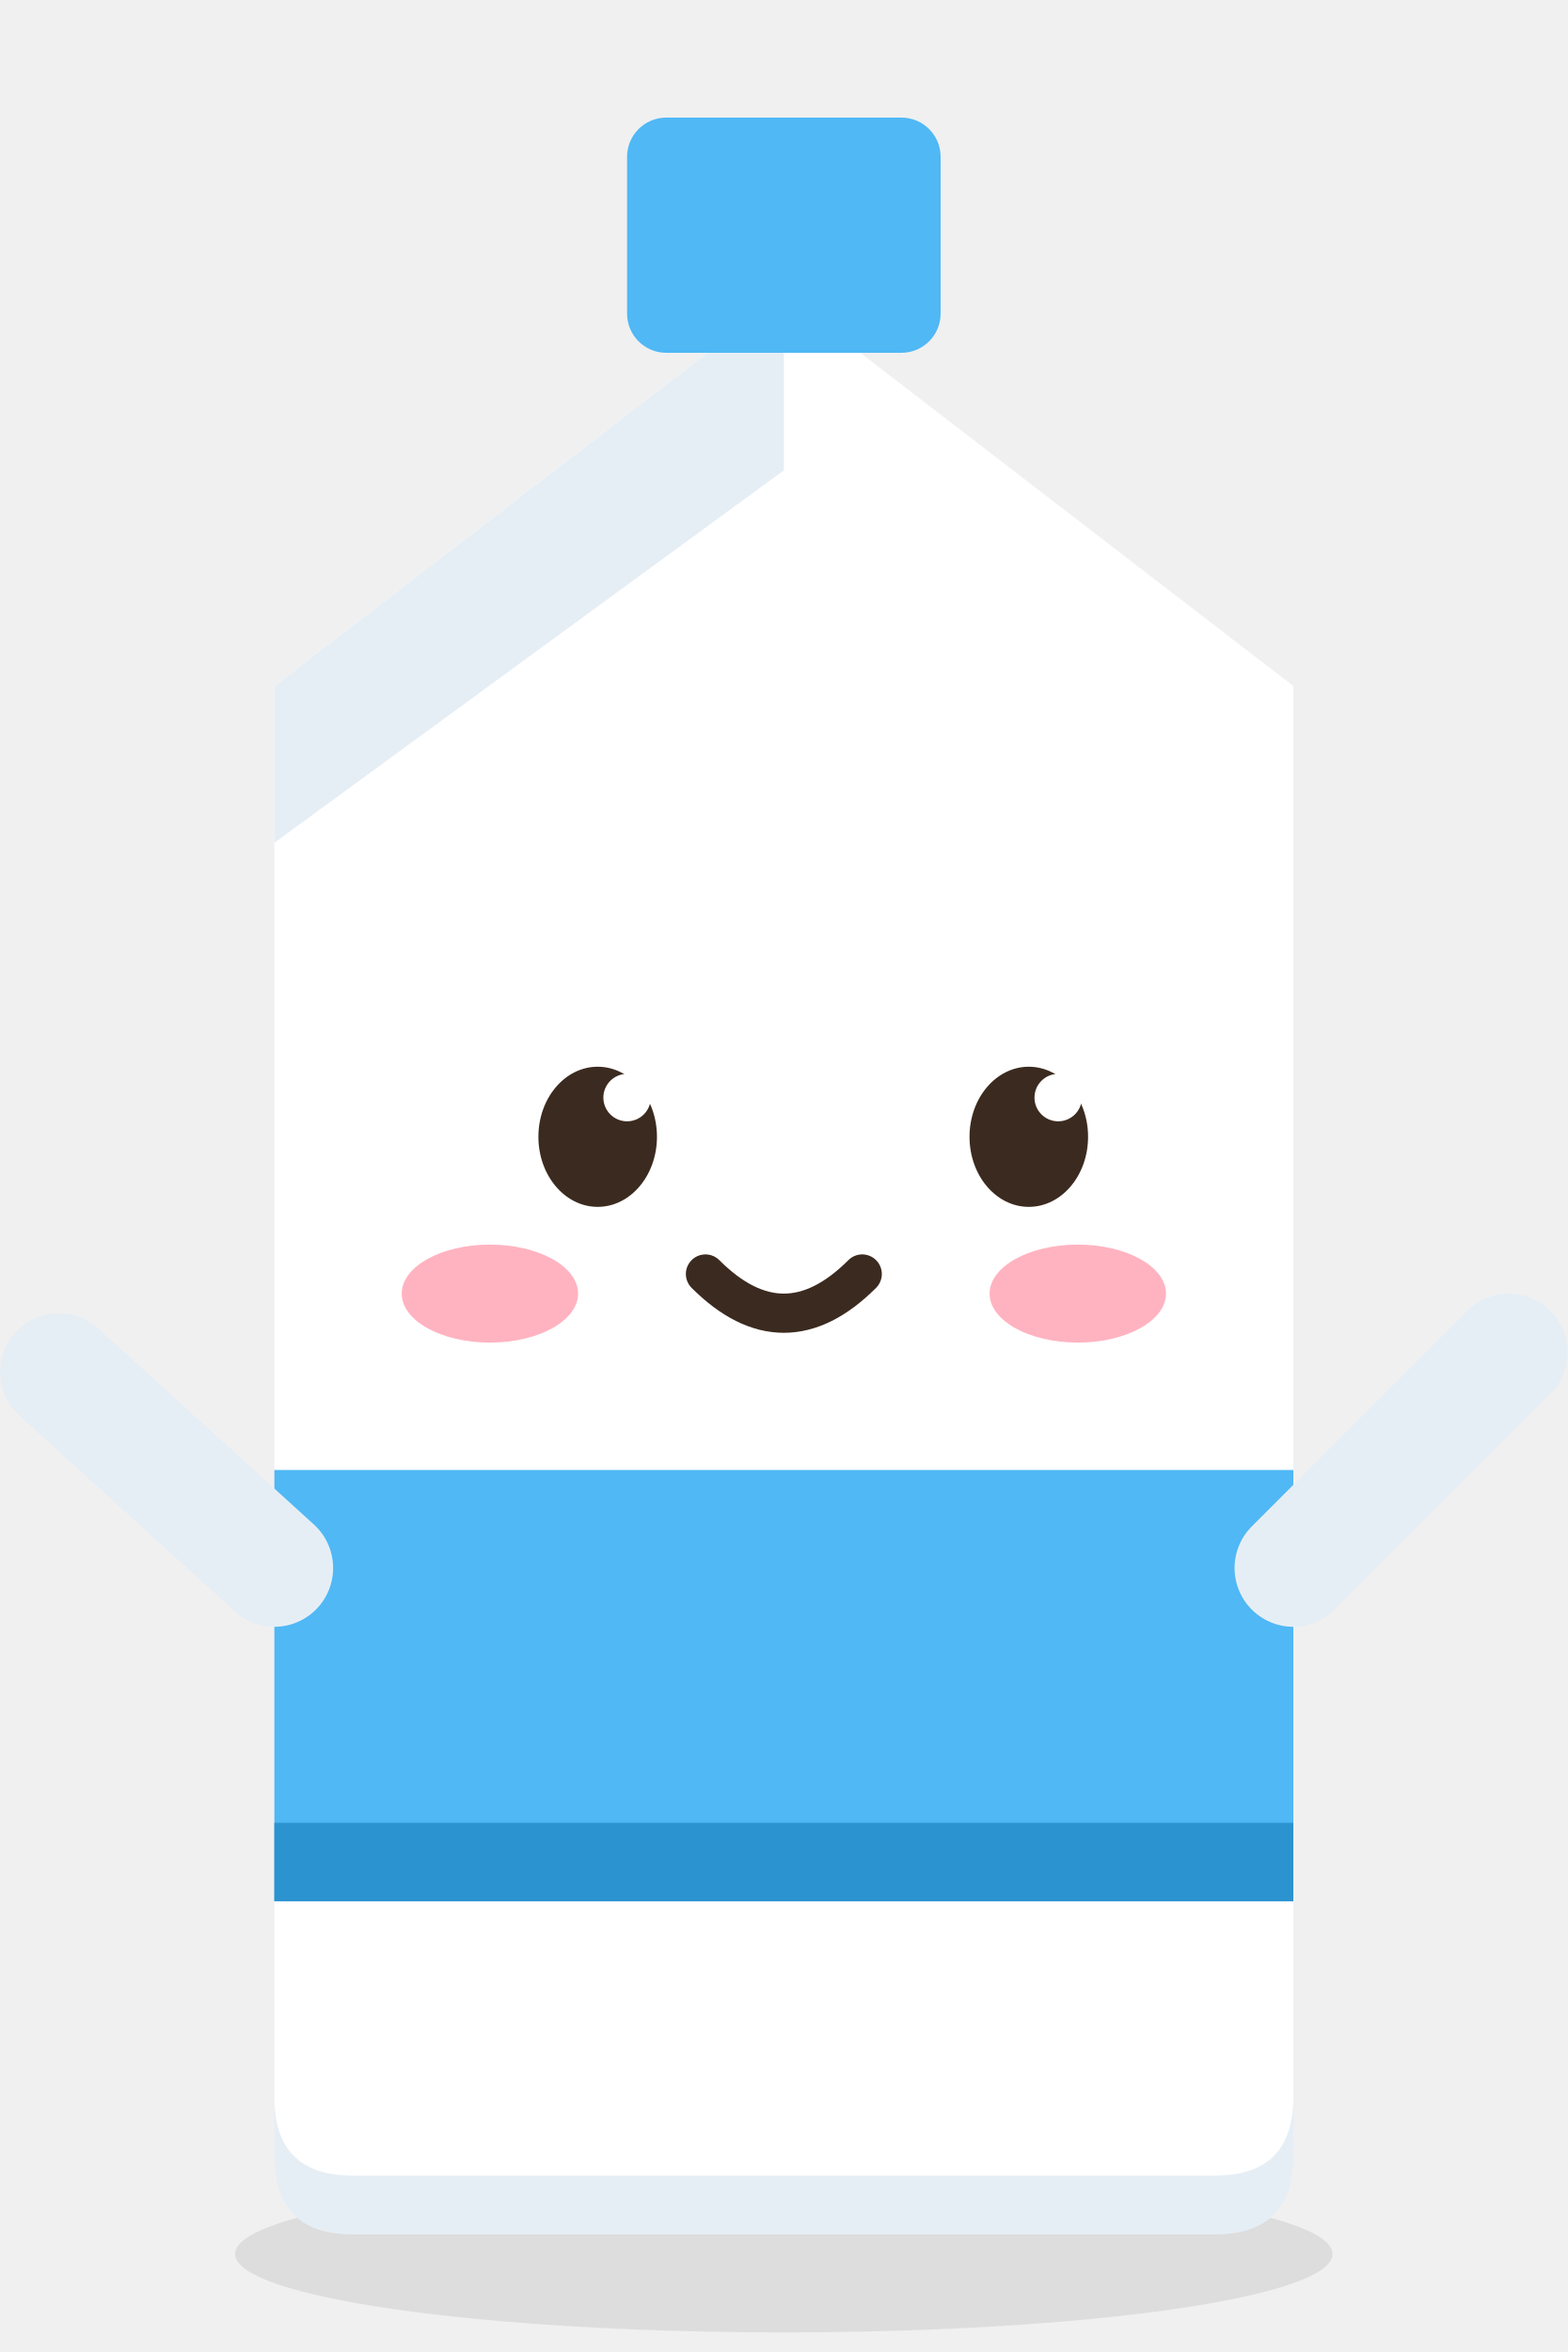
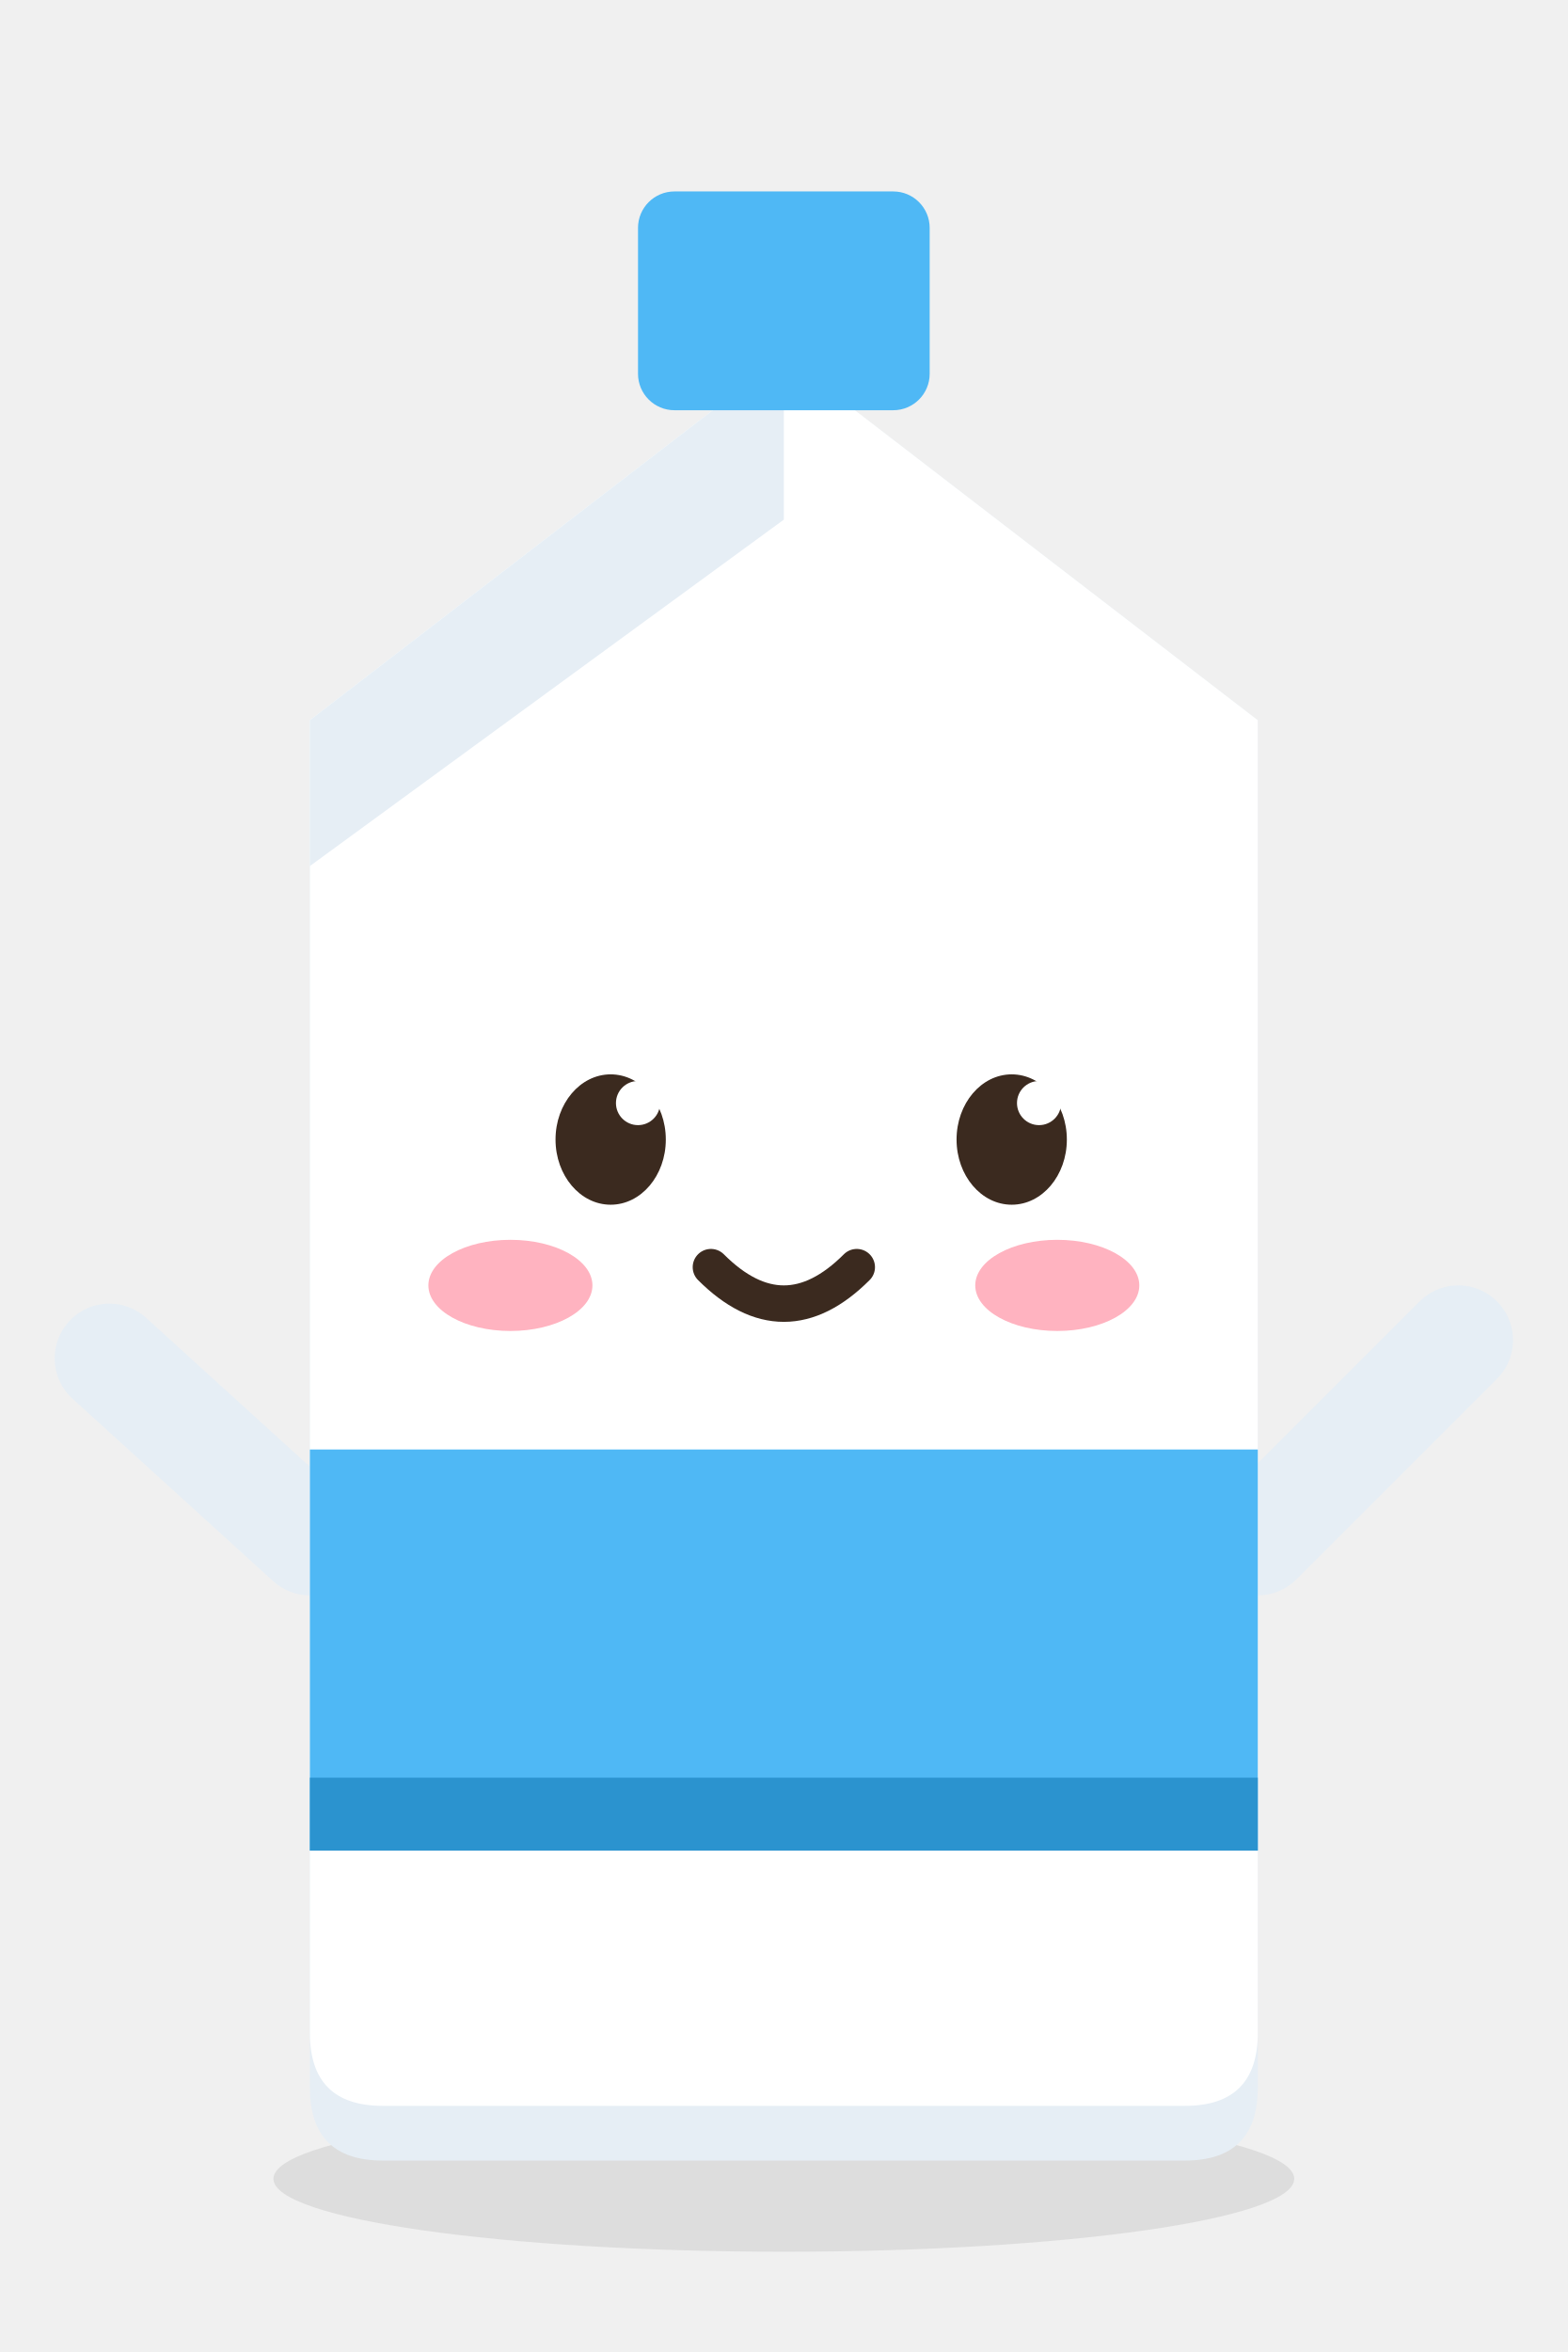
- <svg xmlns="http://www.w3.org/2000/svg" width="160" height="240" viewBox="0 0 160 240">
+ <svg xmlns="http://www.w3.org/2000/svg" width="160" height="240" viewBox="-6 0 172 240">
+   <style>
+   .body, .eyes, .arm, .part { transform-box: fill-box; }
+   .body { transform-origin: 50% 100%; animation: bob 2.6s ease-in-out infinite; }
+   .eyes { transform-origin: center; animation: blink 4.8s infinite; }
+   @keyframes bob { 0%, 100% { transform: translateY(0); } 50% { transform: translateY(-5px); } }
+   @keyframes blink { 0%, 91%, 97%, 100% { transform: scaleY(1); } 94% { transform: scaleY(0.08); } }
+   @media (prefers-reduced-motion: reduce) { * { animation: none !important; } }
+   .arm { transform-box: view-box; animation: cheer 1.2s ease-in-out infinite; }
+   .arm.l { transform-origin: 28px 160px; }
+   .arm.r { transform-origin: 132px 160px; animation-delay: 0.6s; }
+   @keyframes cheer { 0%, 100% { transform: rotate(0); } 50% { transform: rotate(-22deg); } }
+   .arm.r { animation-name: cheer-r; }
+   @keyframes cheer-r { 0%, 100% { transform: rotate(0); } 50% { transform: rotate(22deg); } }
+   .body { animation-duration: 1.2s; }
+ </style>
  <ellipse cx="80" cy="230" rx="56" ry="8" fill="#000" opacity="0.08" />
-   <path d="M28 70 L80 30 L132 70 L132 220 Q132 228 124 228 L36 228 Q28 228 28 220 Z" fill="#E6EEF5" />
-   <path d="M28 70 L80 30 L132 70 L132 214 Q132 222 124 222 L36 222 Q28 222 28 214 Z" fill="#FFFFFF" />
-   <path d="M28 70 L80 30 L80 48 L28 86 Z" fill="#E6EEF5" />
-   <rect x="64" y="12" width="32" height="24" rx="4" fill="#4FB8F5" />
-   <rect x="28" y="150" width="104" height="44" fill="#4FB8F5" />
-   <rect x="28" y="186" width="104" height="8" fill="#2B93CF" />
-   <ellipse cx="58" cy="112" rx="11" ry="12.65" fill="#FFFFFF" />
-   <ellipse cx="102" cy="112" rx="11" ry="12.65" fill="#FFFFFF" />
-   <ellipse cx="61" cy="116" rx="6.05" ry="7.15" fill="#3B2A1F" />
-   <ellipse cx="105" cy="116" rx="6.05" ry="7.15" fill="#3B2A1F" />
-   <circle cx="64" cy="112" r="2.42" fill="#FFFFFF" />
-   <circle cx="108" cy="112" r="2.42" fill="#FFFFFF" />
-   <ellipse cx="50" cy="132" rx="9" ry="5" fill="#FFB3C0" />
-   <ellipse cx="110" cy="132" rx="9" ry="5" fill="#FFB3C0" />
-   <path d="M72 130 Q80 138 88 130" stroke="#3B2A1F" stroke-width="4" stroke-linecap="round" fill="none" />
-   <path d="M28 160 L6 140" stroke="#E6EEF5" stroke-width="12" stroke-linecap="round" />
-   <path d="M132 160 L154 138" stroke="#E6EEF5" stroke-width="12" stroke-linecap="round" />
+   <g class="body">
+     <path class="arm l" d="M28 160 L6 140" stroke="#E6EEF5" stroke-width="12" stroke-linecap="round" />
+     <path class="arm r" d="M132 160 L154 138" stroke="#E6EEF5" stroke-width="12" stroke-linecap="round" />
+     <path d="M28 70 L80 30 L132 70 L132 220 Q132 228 124 228 L36 228 Q28 228 28 220 Z" fill="#E6EEF5" />
+     <path d="M28 70 L80 30 L132 70 L132 214 Q132 222 124 222 L36 222 Q28 222 28 214 Z" fill="#FFFFFF" />
+     <path d="M28 70 L80 30 L80 48 L28 86 Z" fill="#E6EEF5" />
+     <rect x="64" y="12" width="32" height="24" rx="4" fill="#4FB8F5" />
+     <rect x="28" y="150" width="104" height="44" fill="#4FB8F5" />
+     <rect x="28" y="186" width="104" height="8" fill="#2B93CF" />
+     <g class="eyes" style="animation-delay:2.6s">
+       <ellipse cx="58" cy="112" rx="11" ry="12.65" fill="#FFFFFF" />
+       <ellipse cx="102" cy="112" rx="11" ry="12.65" fill="#FFFFFF" />
+       <ellipse cx="61" cy="116" rx="6.05" ry="7.15" fill="#3B2A1F" />
+       <ellipse cx="105" cy="116" rx="6.05" ry="7.15" fill="#3B2A1F" />
+       <circle cx="64" cy="112" r="2.42" fill="#FFFFFF" />
+       <circle cx="108" cy="112" r="2.42" fill="#FFFFFF" />
+     </g>
+     <ellipse cx="50" cy="132" rx="9" ry="5" fill="#FFB3C0" />
+     <ellipse cx="110" cy="132" rx="9" ry="5" fill="#FFB3C0" />
+     <path d="M72 130 Q80 138 88 130" stroke="#3B2A1F" stroke-width="4" stroke-linecap="round" fill="none" />
+   </g>
</svg>
